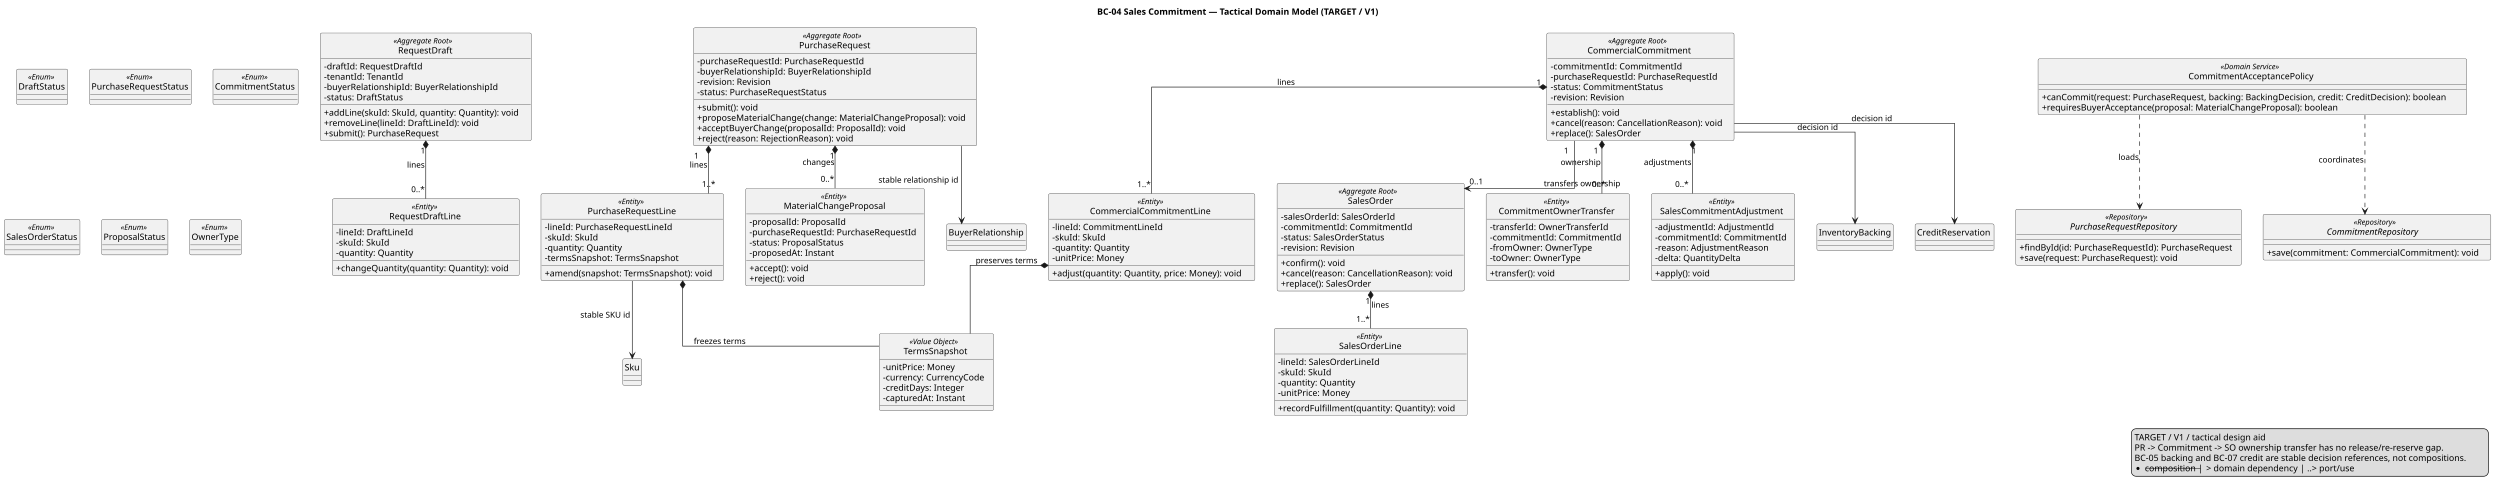
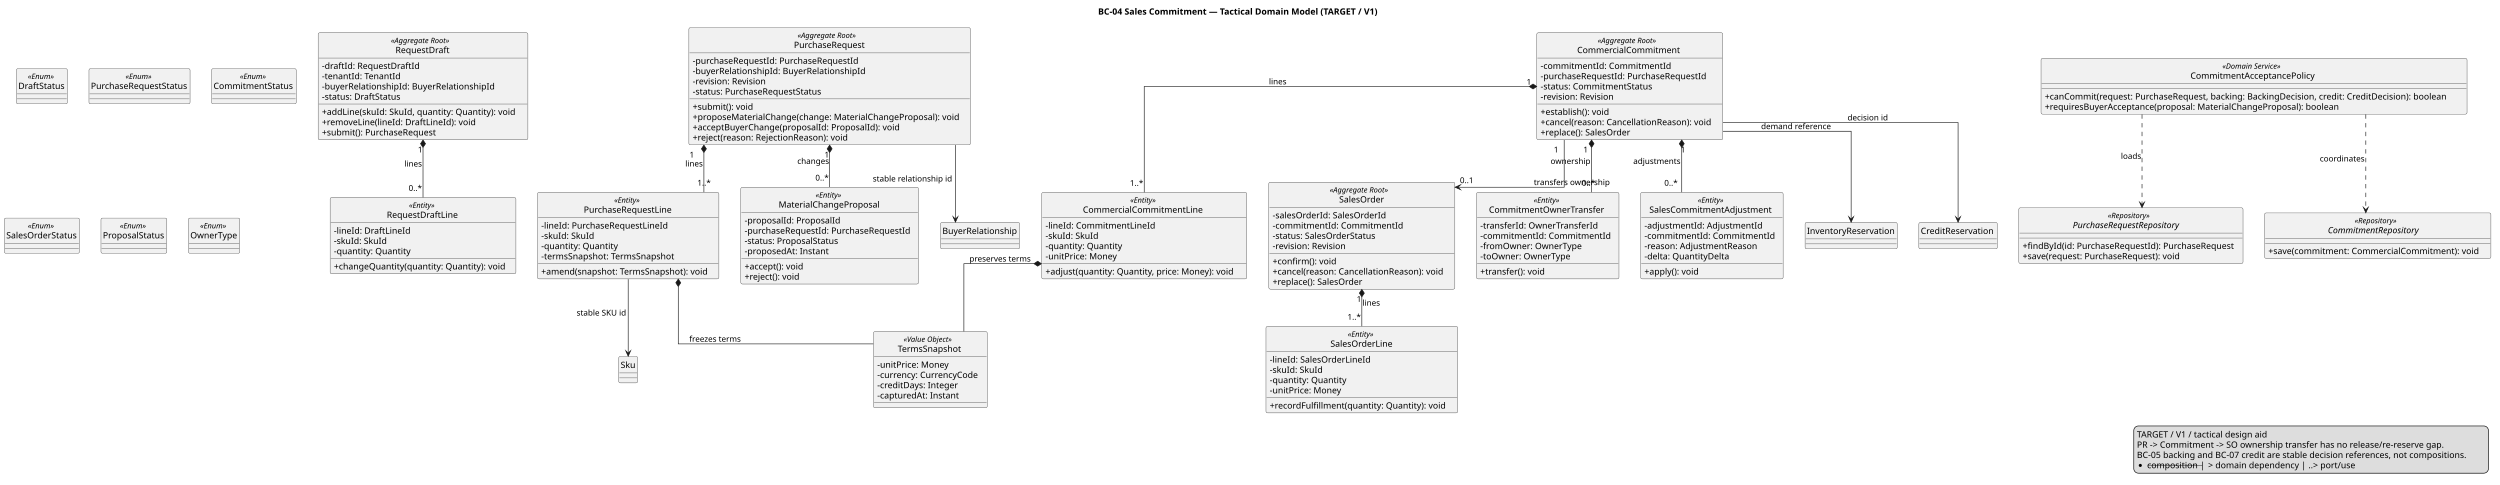
- <svg xmlns="http://www.w3.org/2000/svg" contentStyleType="text/css" data-diagram-type="CLASS" height="780px" preserveAspectRatio="none" style="width:3995px;height:780px;background:#FFFFFF;" version="1.1" viewBox="0 0 3995 780" width="3995px" zoomAndPan="magnify">
+ <svg xmlns="http://www.w3.org/2000/svg" contentStyleType="text/css" data-diagram-type="CLASS" height="780px" preserveAspectRatio="none" style="width:4021px;height:780px;background:#FFFFFF;" version="1.1" viewBox="0 0 4021 780" width="4021px" zoomAndPan="magnify">
  <defs />
  <g>
    <g class="title" data-source-line="1">
-       <text fill="#000000" font-family="sans-serif" font-size="14" font-weight="700" lengthAdjust="spacing" textLength="482.098" x="1753.149" y="23.535">BC-04 Sales Commitment — Tactical Domain Model (TARGET / V1)</text>
+       <text fill="#000000" font-family="sans-serif" font-size="14" font-weight="700" lengthAdjust="spacing" textLength="482.098" x="1766.149" y="23.535">BC-04 Sales Commitment — Tactical Domain Model (TARGET / V1)</text>
    </g>
    <g class="entity" data-qualified-name="RequestDraft" data-source-line="7" id="ent0001">
      <rect fill="#F1F1F1" height="172.039" rx="2.5" ry="2.5" style="stroke:#181818;stroke-width:0.5;" width="337.411" x="511.68" y="52.738" />
      <text fill="#000000" font-family="sans-serif" font-size="12" font-style="italic" lengthAdjust="spacing" textLength="103.312" x="628.729" y="69.34">«Aggregate Root»</text>
      <text fill="#000000" font-family="sans-serif" font-size="14" lengthAdjust="spacing" textLength="88.655" x="636.058" y="85.406">RequestDraft</text>
      <line style="stroke:#181818;stroke-width:0.5;" x1="512.68" x2="848.091" y1="93.359" y2="93.359" />
      <text fill="#000000" font-family="sans-serif" font-size="14" lengthAdjust="spacing" textLength="163.96" x="517.68" y="110.894">-draftId: RequestDraftId</text>
      <text fill="#000000" font-family="sans-serif" font-size="14" lengthAdjust="spacing" textLength="133.027" x="517.68" y="127.383">-tenantId: TenantId</text>
      <text fill="#000000" font-family="sans-serif" font-size="14" lengthAdjust="spacing" textLength="285.947" x="517.68" y="143.871">-buyerRelationshipId: BuyerRelationshipId</text>
      <text fill="#000000" font-family="sans-serif" font-size="14" lengthAdjust="spacing" textLength="134.025" x="517.68" y="160.359">-status: DraftStatus</text>
      <line style="stroke:#181818;stroke-width:0.5;" x1="512.68" x2="848.091" y1="167.312" y2="167.312" />
      <text fill="#000000" font-family="sans-serif" font-size="14" lengthAdjust="spacing" textLength="325.411" x="517.68" y="184.848">+addLine(skuId: SkuId, quantity: Quantity): void</text>
      <text fill="#000000" font-family="sans-serif" font-size="14" lengthAdjust="spacing" textLength="257.503" x="517.68" y="201.336">+removeLine(lineId: DraftLineId): void</text>
      <text fill="#000000" font-family="sans-serif" font-size="14" lengthAdjust="spacing" textLength="191.092" x="517.68" y="217.824">+submit(): PurchaseRequest</text>
    </g>
    <g class="entity" data-qualified-name="RequestDraftLine" data-source-line="17" id="ent0002">
      <rect fill="#F1F1F1" height="122.574" rx="2.5" ry="2.5" style="stroke:#181818;stroke-width:0.5;" width="298.856" x="530.96" y="317.748" />
      <text fill="#000000" font-family="sans-serif" font-size="12" font-style="italic" lengthAdjust="spacing" textLength="45.24" x="657.768" y="334.35">«Entity»</text>
      <text fill="#000000" font-family="sans-serif" font-size="14" lengthAdjust="spacing" textLength="116.655" x="622.061" y="350.416">RequestDraftLine</text>
      <line style="stroke:#181818;stroke-width:0.5;" x1="531.96" x2="828.816" y1="358.369" y2="358.369" />
      <text fill="#000000" font-family="sans-serif" font-size="14" lengthAdjust="spacing" textLength="129.561" x="536.96" y="375.904">-lineId: DraftLineId</text>
      <text fill="#000000" font-family="sans-serif" font-size="14" lengthAdjust="spacing" textLength="91.068" x="536.96" y="392.393">-skuId: SkuId</text>
      <text fill="#000000" font-family="sans-serif" font-size="14" lengthAdjust="spacing" textLength="130.532" x="536.96" y="408.881">-quantity: Quantity</text>
      <line style="stroke:#181818;stroke-width:0.5;" x1="531.96" x2="828.816" y1="415.834" y2="415.834" />
      <text fill="#000000" font-family="sans-serif" font-size="14" lengthAdjust="spacing" textLength="286.856" x="536.96" y="433.369">+changeQuantity(quantity: Quantity): void</text>
    </g>
    <g class="entity" data-qualified-name="PurchaseRequest" data-source-line="24" id="ent0003">
      <rect fill="#F1F1F1" height="188.527" rx="2.5" ry="2.5" style="stroke:#181818;stroke-width:0.5;" width="452.754" x="1108.01" y="44.488" />
      <text fill="#000000" font-family="sans-serif" font-size="12" font-style="italic" lengthAdjust="spacing" textLength="103.312" x="1282.731" y="61.09">«Aggregate Root»</text>
      <text fill="#000000" font-family="sans-serif" font-size="14" lengthAdjust="spacing" textLength="115.008" x="1276.883" y="77.156">PurchaseRequest</text>
      <line style="stroke:#181818;stroke-width:0.5;" x1="1109.01" x2="1559.764" y1="85.109" y2="85.109" />
      <text fill="#000000" font-family="sans-serif" font-size="14" lengthAdjust="spacing" textLength="273.738" x="1114.01" y="102.644">-purchaseRequestId: PurchaseRequestId</text>
      <text fill="#000000" font-family="sans-serif" font-size="14" lengthAdjust="spacing" textLength="285.947" x="1114.01" y="119.133">-buyerRelationshipId: BuyerRelationshipId</text>
      <text fill="#000000" font-family="sans-serif" font-size="14" lengthAdjust="spacing" textLength="126.67" x="1114.01" y="135.621">-revision: Revision</text>
      <text fill="#000000" font-family="sans-serif" font-size="14" lengthAdjust="spacing" textLength="214.703" x="1114.01" y="152.109">-status: PurchaseRequestStatus</text>
      <line style="stroke:#181818;stroke-width:0.5;" x1="1109.01" x2="1559.764" y1="159.062" y2="159.062" />
      <text fill="#000000" font-family="sans-serif" font-size="14" lengthAdjust="spacing" textLength="104.788" x="1114.01" y="176.598">+submit(): void</text>
      <text fill="#000000" font-family="sans-serif" font-size="14" lengthAdjust="spacing" textLength="440.754" x="1114.01" y="193.086">+proposeMaterialChange(change: MaterialChangeProposal): void</text>
      <text fill="#000000" font-family="sans-serif" font-size="14" lengthAdjust="spacing" textLength="343.034" x="1114.01" y="209.574">+acceptBuyerChange(proposalId: ProposalId): void</text>
      <text fill="#000000" font-family="sans-serif" font-size="14" lengthAdjust="spacing" textLength="261.598" x="1114.01" y="226.062">+reject(reason: RejectionReason): void</text>
    </g>
    <g class="entity" data-qualified-name="PurchaseRequestLine" data-source-line="35" id="ent0004">
      <rect fill="#F1F1F1" height="139.062" rx="2.5" ry="2.5" style="stroke:#181818;stroke-width:0.5;" width="291.809" x="864.48" y="309.508" />
      <text fill="#000000" font-family="sans-serif" font-size="12" font-style="italic" lengthAdjust="spacing" textLength="45.24" x="987.764" y="326.11">«Entity»</text>
      <text fill="#000000" font-family="sans-serif" font-size="14" lengthAdjust="spacing" textLength="143.008" x="938.88" y="342.176">PurchaseRequestLine</text>
      <line style="stroke:#181818;stroke-width:0.5;" x1="865.48" x2="1155.289" y1="350.129" y2="350.129" />
      <text fill="#000000" font-family="sans-serif" font-size="14" lengthAdjust="spacing" textLength="210.239" x="870.48" y="367.664">-lineId: PurchaseRequestLineId</text>
      <text fill="#000000" font-family="sans-serif" font-size="14" lengthAdjust="spacing" textLength="91.068" x="870.48" y="384.153">-skuId: SkuId</text>
      <text fill="#000000" font-family="sans-serif" font-size="14" lengthAdjust="spacing" textLength="130.532" x="870.48" y="400.641">-quantity: Quantity</text>
      <text fill="#000000" font-family="sans-serif" font-size="14" lengthAdjust="spacing" textLength="223.385" x="870.48" y="417.129">-termsSnapshot: TermsSnapshot</text>
      <line style="stroke:#181818;stroke-width:0.5;" x1="865.48" x2="1155.289" y1="424.082" y2="424.082" />
      <text fill="#000000" font-family="sans-serif" font-size="14" lengthAdjust="spacing" textLength="279.809" x="870.48" y="441.618">+amend(snapshot: TermsSnapshot): void</text>
    </g>
    <g class="entity" data-qualified-name="MaterialChangeProposal" data-source-line="43" id="ent0005">
      <rect fill="#F1F1F1" height="155.551" rx="2.5" ry="2.5" style="stroke:#181818;stroke-width:0.5;" width="285.738" x="1191.52" y="301.258" />
      <text fill="#000000" font-family="sans-serif" font-size="12" font-style="italic" lengthAdjust="spacing" textLength="45.24" x="1311.769" y="317.86">«Entity»</text>
      <text fill="#000000" font-family="sans-serif" font-size="14" lengthAdjust="spacing" textLength="164.097" x="1252.341" y="333.926">MaterialChangeProposal</text>
      <line style="stroke:#181818;stroke-width:0.5;" x1="1192.52" x2="1476.258" y1="341.879" y2="341.879" />
      <text fill="#000000" font-family="sans-serif" font-size="14" lengthAdjust="spacing" textLength="160.508" x="1197.52" y="359.414">-proposalId: ProposalId</text>
      <text fill="#000000" font-family="sans-serif" font-size="14" lengthAdjust="spacing" textLength="273.738" x="1197.52" y="375.903">-purchaseRequestId: PurchaseRequestId</text>
      <text fill="#000000" font-family="sans-serif" font-size="14" lengthAdjust="spacing" textLength="158.088" x="1197.52" y="392.391">-status: ProposalStatus</text>
      <text fill="#000000" font-family="sans-serif" font-size="14" lengthAdjust="spacing" textLength="142.905" x="1197.52" y="408.879">-proposedAt: Instant</text>
      <line style="stroke:#181818;stroke-width:0.5;" x1="1192.52" x2="1476.258" y1="415.832" y2="415.832" />
      <text fill="#000000" font-family="sans-serif" font-size="14" lengthAdjust="spacing" textLength="101.719" x="1197.52" y="433.368">+accept(): void</text>
      <text fill="#000000" font-family="sans-serif" font-size="14" lengthAdjust="spacing" textLength="95.792" x="1197.52" y="449.856">+reject(): void</text>
    </g>
    <g class="entity" data-qualified-name="CommercialCommitment" data-source-line="52" id="ent0006">
      <rect fill="#F1F1F1" height="172.039" rx="2.5" ry="2.5" style="stroke:#181818;stroke-width:0.5;" width="299.232" x="2471.77" y="52.738" />
      <text fill="#000000" font-family="sans-serif" font-size="12" font-style="italic" lengthAdjust="spacing" textLength="103.312" x="2569.73" y="69.34">«Aggregate Root»</text>
      <text fill="#000000" font-family="sans-serif" font-size="14" lengthAdjust="spacing" textLength="169.456" x="2536.658" y="85.406">CommercialCommitment</text>
      <line style="stroke:#181818;stroke-width:0.5;" x1="2472.77" x2="2770.002" y1="93.359" y2="93.359" />
      <text fill="#000000" font-family="sans-serif" font-size="14" lengthAdjust="spacing" textLength="217.144" x="2477.77" y="110.894">-commitmentId: CommitmentId</text>
      <text fill="#000000" font-family="sans-serif" font-size="14" lengthAdjust="spacing" textLength="273.738" x="2477.77" y="127.383">-purchaseRequestId: PurchaseRequestId</text>
      <text fill="#000000" font-family="sans-serif" font-size="14" lengthAdjust="spacing" textLength="188.2" x="2477.77" y="143.871">-status: CommitmentStatus</text>
      <text fill="#000000" font-family="sans-serif" font-size="14" lengthAdjust="spacing" textLength="126.67" x="2477.77" y="160.359">-revision: Revision</text>
      <line style="stroke:#181818;stroke-width:0.5;" x1="2472.77" x2="2770.002" y1="167.312" y2="167.312" />
      <text fill="#000000" font-family="sans-serif" font-size="14" lengthAdjust="spacing" textLength="118.433" x="2477.77" y="184.848">+establish(): void</text>
      <text fill="#000000" font-family="sans-serif" font-size="14" lengthAdjust="spacing" textLength="287.232" x="2477.77" y="201.336">+cancel(reason: CancellationReason): void</text>
      <text fill="#000000" font-family="sans-serif" font-size="14" lengthAdjust="spacing" textLength="151.382" x="2477.77" y="217.824">+replace(): SalesOrder</text>
    </g>
    <g class="entity" data-qualified-name="CommercialCommitmentLine" data-source-line="62" id="ent0007">
      <rect fill="#F1F1F1" height="139.062" rx="2.5" ry="2.5" style="stroke:#181818;stroke-width:0.5;" width="329.83" x="1675.47" y="309.508" />
      <text fill="#000000" font-family="sans-serif" font-size="12" font-style="italic" lengthAdjust="spacing" textLength="45.24" x="1817.765" y="326.11">«Entity»</text>
      <text fill="#000000" font-family="sans-serif" font-size="14" lengthAdjust="spacing" textLength="197.456" x="1741.657" y="342.176">CommercialCommitmentLine</text>
      <line style="stroke:#181818;stroke-width:0.5;" x1="1676.47" x2="2004.3" y1="350.129" y2="350.129" />
      <text fill="#000000" font-family="sans-serif" font-size="14" lengthAdjust="spacing" textLength="183.736" x="1681.47" y="367.664">-lineId: CommitmentLineId</text>
      <text fill="#000000" font-family="sans-serif" font-size="14" lengthAdjust="spacing" textLength="91.068" x="1681.47" y="384.153">-skuId: SkuId</text>
      <text fill="#000000" font-family="sans-serif" font-size="14" lengthAdjust="spacing" textLength="130.532" x="1681.47" y="400.641">-quantity: Quantity</text>
      <text fill="#000000" font-family="sans-serif" font-size="14" lengthAdjust="spacing" textLength="120.565" x="1681.47" y="417.129">-unitPrice: Money</text>
      <line style="stroke:#181818;stroke-width:0.5;" x1="1676.47" x2="2004.3" y1="424.082" y2="424.082" />
      <text fill="#000000" font-family="sans-serif" font-size="14" lengthAdjust="spacing" textLength="317.83" x="1681.47" y="441.618">+adjust(quantity: Quantity, price: Money): void</text>
    </g>
    <g class="entity" data-qualified-name="SalesOrder" data-source-line="70" id="ent0008">
      <rect fill="#F1F1F1" height="172.039" rx="2.5" ry="2.5" style="stroke:#181818;stroke-width:0.5;" width="299.232" x="2040.77" y="293.018" />
      <text fill="#000000" font-family="sans-serif" font-size="12" font-style="italic" lengthAdjust="spacing" textLength="103.312" x="2138.73" y="309.62">«Aggregate Root»</text>
      <text fill="#000000" font-family="sans-serif" font-size="14" lengthAdjust="spacing" textLength="73.199" x="2153.787" y="325.686">SalesOrder</text>
      <line style="stroke:#181818;stroke-width:0.5;" x1="2041.77" x2="2339.002" y1="333.639" y2="333.639" />
      <text fill="#000000" font-family="sans-serif" font-size="14" lengthAdjust="spacing" textLength="188.644" x="2046.77" y="351.175">-salesOrderId: SalesOrderId</text>
      <text fill="#000000" font-family="sans-serif" font-size="14" lengthAdjust="spacing" textLength="217.144" x="2046.77" y="367.663">-commitmentId: CommitmentId</text>
      <text fill="#000000" font-family="sans-serif" font-size="14" lengthAdjust="spacing" textLength="172.894" x="2046.77" y="384.151">-status: SalesOrderStatus</text>
      <text fill="#000000" font-family="sans-serif" font-size="14" lengthAdjust="spacing" textLength="126.67" x="2046.77" y="400.639">-revision: Revision</text>
      <line style="stroke:#181818;stroke-width:0.5;" x1="2041.77" x2="2339.002" y1="407.592" y2="407.592" />
      <text fill="#000000" font-family="sans-serif" font-size="14" lengthAdjust="spacing" textLength="110.25" x="2046.77" y="425.128">+confirm(): void</text>
      <text fill="#000000" font-family="sans-serif" font-size="14" lengthAdjust="spacing" textLength="287.232" x="2046.77" y="441.616">+cancel(reason: CancellationReason): void</text>
      <text fill="#000000" font-family="sans-serif" font-size="14" lengthAdjust="spacing" textLength="151.382" x="2046.77" y="458.104">+replace(): SalesOrder</text>
    </g>
    <g class="entity" data-qualified-name="SalesOrderLine" data-source-line="80" id="ent0009">
      <rect fill="#F1F1F1" height="139.062" rx="2.5" ry="2.5" style="stroke:#181818;stroke-width:0.5;" width="308.393" x="2036.19" y="525.058" />
      <text fill="#000000" font-family="sans-serif" font-size="12" font-style="italic" lengthAdjust="spacing" textLength="45.24" x="2167.766" y="541.66">«Entity»</text>
      <text fill="#000000" font-family="sans-serif" font-size="14" lengthAdjust="spacing" textLength="101.199" x="2139.787" y="557.726">SalesOrderLine</text>
      <line style="stroke:#181818;stroke-width:0.5;" x1="2037.19" x2="2343.583" y1="565.679" y2="565.679" />
      <text fill="#000000" font-family="sans-serif" font-size="14" lengthAdjust="spacing" textLength="168.431" x="2042.19" y="583.215">-lineId: SalesOrderLineId</text>
      <text fill="#000000" font-family="sans-serif" font-size="14" lengthAdjust="spacing" textLength="91.068" x="2042.19" y="599.703">-skuId: SkuId</text>
      <text fill="#000000" font-family="sans-serif" font-size="14" lengthAdjust="spacing" textLength="130.532" x="2042.19" y="616.191">-quantity: Quantity</text>
      <text fill="#000000" font-family="sans-serif" font-size="14" lengthAdjust="spacing" textLength="120.565" x="2042.19" y="632.679">-unitPrice: Money</text>
      <line style="stroke:#181818;stroke-width:0.5;" x1="2037.19" x2="2343.583" y1="639.633" y2="639.633" />
      <text fill="#000000" font-family="sans-serif" font-size="14" lengthAdjust="spacing" textLength="296.393" x="2042.19" y="657.168">+recordFulfillment(quantity: Quantity): void</text>
    </g>
    <g class="entity" data-qualified-name="CommitmentOwnerTransfer" data-source-line="88" id="ent0010">
      <rect fill="#F1F1F1" height="139.062" rx="2.5" ry="2.5" style="stroke:#181818;stroke-width:0.5;" width="229.144" x="2374.81" y="309.508" />
      <text fill="#000000" font-family="sans-serif" font-size="12" font-style="italic" lengthAdjust="spacing" textLength="45.24" x="2466.762" y="326.11">«Entity»</text>
      <text fill="#000000" font-family="sans-serif" font-size="14" lengthAdjust="spacing" textLength="189.198" x="2394.783" y="342.176">CommitmentOwnerTransfer</text>
      <line style="stroke:#181818;stroke-width:0.5;" x1="2375.81" x2="2602.954" y1="350.129" y2="350.129" />
      <text fill="#000000" font-family="sans-serif" font-size="14" lengthAdjust="spacing" textLength="196.54" x="2380.81" y="367.664">-transferId: OwnerTransferId</text>
      <text fill="#000000" font-family="sans-serif" font-size="14" lengthAdjust="spacing" textLength="217.144" x="2380.81" y="384.153">-commitmentId: CommitmentId</text>
      <text fill="#000000" font-family="sans-serif" font-size="14" lengthAdjust="spacing" textLength="170.044" x="2380.81" y="400.641">-fromOwner: OwnerType</text>
      <text fill="#000000" font-family="sans-serif" font-size="14" lengthAdjust="spacing" textLength="151.334" x="2380.81" y="417.129">-toOwner: OwnerType</text>
      <line style="stroke:#181818;stroke-width:0.5;" x1="2375.81" x2="2602.954" y1="424.082" y2="424.082" />
      <text fill="#000000" font-family="sans-serif" font-size="14" lengthAdjust="spacing" textLength="110.995" x="2380.81" y="441.618">+transfer(): void</text>
    </g>
    <g class="entity" data-qualified-name="SalesCommitmentAdjustment" data-source-line="96" id="ent0011">
      <rect fill="#F1F1F1" height="139.062" rx="2.5" ry="2.5" style="stroke:#181818;stroke-width:0.5;" width="229.144" x="2638.81" y="309.508" />
      <text fill="#000000" font-family="sans-serif" font-size="12" font-style="italic" lengthAdjust="spacing" textLength="45.24" x="2730.762" y="326.11">«Entity»</text>
      <text fill="#000000" font-family="sans-serif" font-size="14" lengthAdjust="spacing" textLength="201.346" x="2652.709" y="342.176">SalesCommitmentAdjustment</text>
      <line style="stroke:#181818;stroke-width:0.5;" x1="2639.81" x2="2866.954" y1="350.129" y2="350.129" />
      <text fill="#000000" font-family="sans-serif" font-size="14" lengthAdjust="spacing" textLength="197.894" x="2644.81" y="367.664">-adjustmentId: AdjustmentId</text>
      <text fill="#000000" font-family="sans-serif" font-size="14" lengthAdjust="spacing" textLength="217.144" x="2644.81" y="384.153">-commitmentId: CommitmentId</text>
      <text fill="#000000" font-family="sans-serif" font-size="14" lengthAdjust="spacing" textLength="190.039" x="2644.81" y="400.641">-reason: AdjustmentReason</text>
      <text fill="#000000" font-family="sans-serif" font-size="14" lengthAdjust="spacing" textLength="143.705" x="2644.81" y="417.129">-delta: QuantityDelta</text>
      <line style="stroke:#181818;stroke-width:0.5;" x1="2639.81" x2="2866.954" y1="424.082" y2="424.082" />
      <text fill="#000000" font-family="sans-serif" font-size="14" lengthAdjust="spacing" textLength="94.514" x="2644.81" y="441.618">+apply(): void</text>
    </g>
    <g class="entity" data-qualified-name="CommitmentAcceptancePolicy" data-source-line="104" id="ent0012">
-       <rect fill="#F1F1F1" height="89.598" rx="2.5" ry="2.5" style="stroke:#181818;stroke-width:0.5;" width="685.196" x="3256.79" y="93.958" />
-       <text fill="#000000" font-family="sans-serif" font-size="12" font-style="italic" lengthAdjust="spacing" textLength="102.047" x="3548.365" y="110.56">«Domain Service»</text>
-       <text fill="#000000" font-family="sans-serif" font-size="14" lengthAdjust="spacing" textLength="204.661" x="3497.058" y="126.626">CommitmentAcceptancePolicy</text>
-       <line style="stroke:#181818;stroke-width:0.5;" x1="3257.79" x2="3940.986" y1="134.579" y2="134.579" />
-       <line style="stroke:#181818;stroke-width:0.5;" x1="3257.79" x2="3940.986" y1="142.579" y2="142.579" />
-       <text fill="#000000" font-family="sans-serif" font-size="14" lengthAdjust="spacing" textLength="673.196" x="3262.79" y="160.114">+canCommit(request: PurchaseRequest, backing: BackingDecision, credit: CreditDecision): boolean</text>
-       <text fill="#000000" font-family="sans-serif" font-size="14" lengthAdjust="spacing" textLength="486.356" x="3262.79" y="176.603">+requiresBuyerAcceptance(proposal: MaterialChangeProposal): boolean</text>
+       <rect fill="#F1F1F1" height="89.598" rx="2.5" ry="2.5" style="stroke:#181818;stroke-width:0.5;" width="685.196" x="3282.79" y="93.958" />
+       <text fill="#000000" font-family="sans-serif" font-size="12" font-style="italic" lengthAdjust="spacing" textLength="102.047" x="3574.365" y="110.56">«Domain Service»</text>
+       <text fill="#000000" font-family="sans-serif" font-size="14" lengthAdjust="spacing" textLength="204.661" x="3523.058" y="126.626">CommitmentAcceptancePolicy</text>
+       <line style="stroke:#181818;stroke-width:0.5;" x1="3283.79" x2="3966.986" y1="134.579" y2="134.579" />
+       <line style="stroke:#181818;stroke-width:0.5;" x1="3283.79" x2="3966.986" y1="142.579" y2="142.579" />
+       <text fill="#000000" font-family="sans-serif" font-size="14" lengthAdjust="spacing" textLength="673.196" x="3288.79" y="160.114">+canCommit(request: PurchaseRequest, backing: BackingDecision, credit: CreditDecision): boolean</text>
+       <text fill="#000000" font-family="sans-serif" font-size="14" lengthAdjust="spacing" textLength="486.356" x="3288.79" y="176.603">+requiresBuyerAcceptance(proposal: MaterialChangeProposal): boolean</text>
    </g>
    <g class="entity" data-qualified-name="TermsSnapshot" data-source-line="109" id="ent0013">
      <rect fill="#F1F1F1" height="122.574" rx="2.5" ry="2.5" style="stroke:#181818;stroke-width:0.5;" width="182.953" x="1404.91" y="533.298" />
      <text fill="#000000" font-family="sans-serif" font-size="12" font-style="italic" lengthAdjust="spacing" textLength="86.291" x="1453.241" y="549.9">«Value Object»</text>
      <text fill="#000000" font-family="sans-serif" font-size="14" lengthAdjust="spacing" textLength="105.02" x="1443.876" y="565.966">TermsSnapshot</text>
      <line style="stroke:#181818;stroke-width:0.5;" x1="1405.91" x2="1586.863" y1="573.919" y2="573.919" />
      <text fill="#000000" font-family="sans-serif" font-size="14" lengthAdjust="spacing" textLength="120.565" x="1410.91" y="591.455">-unitPrice: Money</text>
      <text fill="#000000" font-family="sans-serif" font-size="14" lengthAdjust="spacing" textLength="170.953" x="1410.91" y="607.943">-currency: CurrencyCode</text>
      <text fill="#000000" font-family="sans-serif" font-size="14" lengthAdjust="spacing" textLength="136.439" x="1410.91" y="624.431">-creditDays: Integer</text>
      <text fill="#000000" font-family="sans-serif" font-size="14" lengthAdjust="spacing" textLength="138.585" x="1410.91" y="640.919">-capturedAt: Instant</text>
      <line style="stroke:#181818;stroke-width:0.5;" x1="1405.91" x2="1586.863" y1="647.872" y2="647.872" />
    </g>
    <g class="entity" data-qualified-name="PurchaseRequestRepository" data-source-line="116" id="ent0014">
-       <rect fill="#F1F1F1" height="89.598" rx="2.5" ry="2.5" style="stroke:#181818;stroke-width:0.5;" width="360.578" x="3221.1" y="334.238" />
-       <text fill="#000000" font-family="sans-serif" font-size="12" font-style="italic" lengthAdjust="spacing" textLength="74.397" x="3364.191" y="350.84">«Repository»</text>
-       <text fill="#000000" font-family="sans-serif" font-size="14" font-style="italic" lengthAdjust="spacing" textLength="187.134" x="3307.822" y="366.906">PurchaseRequestRepository</text>
-       <line style="stroke:#181818;stroke-width:0.5;" x1="3222.1" x2="3580.678" y1="374.859" y2="374.859" />
-       <line style="stroke:#181818;stroke-width:0.5;" x1="3222.1" x2="3580.678" y1="382.859" y2="382.859" />
-       <text fill="#000000" font-family="sans-serif" font-size="14" lengthAdjust="spacing" textLength="348.578" x="3227.1" y="400.394">+findById(id: PurchaseRequestId): PurchaseRequest</text>
-       <text fill="#000000" font-family="sans-serif" font-size="14" lengthAdjust="spacing" textLength="262.78" x="3227.1" y="416.883">+save(request: PurchaseRequest): void</text>
+       <rect fill="#F1F1F1" height="89.598" rx="2.5" ry="2.5" style="stroke:#181818;stroke-width:0.5;" width="360.578" x="3247.1" y="334.238" />
+       <text fill="#000000" font-family="sans-serif" font-size="12" font-style="italic" lengthAdjust="spacing" textLength="74.397" x="3390.191" y="350.84">«Repository»</text>
+       <text fill="#000000" font-family="sans-serif" font-size="14" font-style="italic" lengthAdjust="spacing" textLength="187.134" x="3333.822" y="366.906">PurchaseRequestRepository</text>
+       <line style="stroke:#181818;stroke-width:0.5;" x1="3248.1" x2="3606.678" y1="374.859" y2="374.859" />
+       <line style="stroke:#181818;stroke-width:0.5;" x1="3248.1" x2="3606.678" y1="382.859" y2="382.859" />
+       <text fill="#000000" font-family="sans-serif" font-size="14" lengthAdjust="spacing" textLength="348.578" x="3253.1" y="400.394">+findById(id: PurchaseRequestId): PurchaseRequest</text>
+       <text fill="#000000" font-family="sans-serif" font-size="14" lengthAdjust="spacing" textLength="262.78" x="3253.1" y="416.883">+save(request: PurchaseRequest): void</text>
    </g>
    <g class="entity" data-qualified-name="CommitmentRepository" data-source-line="121" id="ent0015">
-       <rect fill="#F1F1F1" height="73.109" rx="2.5" ry="2.5" style="stroke:#181818;stroke-width:0.5;" width="364.017" x="3616.38" y="342.478" />
-       <text fill="#000000" font-family="sans-serif" font-size="12" font-style="italic" lengthAdjust="spacing" textLength="74.397" x="3761.19" y="359.08">«Repository»</text>
-       <text fill="#000000" font-family="sans-serif" font-size="14" font-style="italic" lengthAdjust="spacing" textLength="160.631" x="3718.073" y="375.146">CommitmentRepository</text>
-       <line style="stroke:#181818;stroke-width:0.5;" x1="3617.38" x2="3979.397" y1="383.099" y2="383.099" />
-       <line style="stroke:#181818;stroke-width:0.5;" x1="3617.38" x2="3979.397" y1="391.099" y2="391.099" />
-       <text fill="#000000" font-family="sans-serif" font-size="14" lengthAdjust="spacing" textLength="352.017" x="3622.38" y="408.635">+save(commitment: CommercialCommitment): void</text>
+       <rect fill="#F1F1F1" height="73.109" rx="2.5" ry="2.5" style="stroke:#181818;stroke-width:0.5;" width="364.017" x="3642.38" y="342.478" />
+       <text fill="#000000" font-family="sans-serif" font-size="12" font-style="italic" lengthAdjust="spacing" textLength="74.397" x="3787.19" y="359.08">«Repository»</text>
+       <text fill="#000000" font-family="sans-serif" font-size="14" font-style="italic" lengthAdjust="spacing" textLength="160.631" x="3744.073" y="375.146">CommitmentRepository</text>
+       <line style="stroke:#181818;stroke-width:0.5;" x1="3643.38" x2="4005.397" y1="383.099" y2="383.099" />
+       <line style="stroke:#181818;stroke-width:0.5;" x1="3643.38" x2="4005.397" y1="391.099" y2="391.099" />
+       <text fill="#000000" font-family="sans-serif" font-size="14" lengthAdjust="spacing" textLength="352.017" x="3648.38" y="408.635">+save(commitment: CommercialCommitment): void</text>
    </g>
    <g class="entity" data-qualified-name="DraftStatus" data-source-line="125" id="ent0016">
      <rect fill="#F1F1F1" height="56.621" rx="2.5" ry="2.5" style="stroke:#181818;stroke-width:0.5;" width="81.899" x="26.43" y="110.438" />
      <text fill="#000000" font-family="sans-serif" font-size="12" font-style="italic" lengthAdjust="spacing" textLength="45.176" x="44.792" y="127.04">«Enum»</text>
      <text fill="#000000" font-family="sans-serif" font-size="14" lengthAdjust="spacing" textLength="75.899" x="29.43" y="143.106">DraftStatus</text>
      <line style="stroke:#181818;stroke-width:0.5;" x1="27.43" x2="107.329" y1="151.059" y2="151.059" />
      <line style="stroke:#181818;stroke-width:0.5;" x1="27.43" x2="107.329" y1="159.059" y2="159.059" />
    </g>
    <g class="entity" data-qualified-name="PurchaseRequestStatus" data-source-line="126" id="ent0017">
      <rect fill="#F1F1F1" height="56.621" rx="2.5" ry="2.5" style="stroke:#181818;stroke-width:0.5;" width="162.577" x="143.1" y="110.438" />
      <text fill="#000000" font-family="sans-serif" font-size="12" font-style="italic" lengthAdjust="spacing" textLength="45.176" x="201.801" y="127.04">«Enum»</text>
      <text fill="#000000" font-family="sans-serif" font-size="14" lengthAdjust="spacing" textLength="156.577" x="146.1" y="143.106">PurchaseRequestStatus</text>
      <line style="stroke:#181818;stroke-width:0.5;" x1="144.1" x2="304.677" y1="151.059" y2="151.059" />
      <line style="stroke:#181818;stroke-width:0.5;" x1="144.1" x2="304.677" y1="159.059" y2="159.059" />
    </g>
    <g class="entity" data-qualified-name="CommitmentStatus" data-source-line="127" id="ent0018">
      <rect fill="#F1F1F1" height="56.621" rx="2.5" ry="2.5" style="stroke:#181818;stroke-width:0.5;" width="136.074" x="340.35" y="110.438" />
      <text fill="#000000" font-family="sans-serif" font-size="12" font-style="italic" lengthAdjust="spacing" textLength="45.176" x="385.799" y="127.04">«Enum»</text>
      <text fill="#000000" font-family="sans-serif" font-size="14" lengthAdjust="spacing" textLength="130.074" x="343.35" y="143.106">CommitmentStatus</text>
      <line style="stroke:#181818;stroke-width:0.5;" x1="341.35" x2="475.424" y1="151.059" y2="151.059" />
      <line style="stroke:#181818;stroke-width:0.5;" x1="341.35" x2="475.424" y1="159.059" y2="159.059" />
    </g>
    <g class="entity" data-qualified-name="SalesOrderStatus" data-source-line="128" id="ent0019">
      <rect fill="#F1F1F1" height="56.621" rx="2.5" ry="2.5" style="stroke:#181818;stroke-width:0.5;" width="120.769" x="7" y="350.728" />
      <text fill="#000000" font-family="sans-serif" font-size="12" font-style="italic" lengthAdjust="spacing" textLength="45.176" x="44.796" y="367.33">«Enum»</text>
      <text fill="#000000" font-family="sans-serif" font-size="14" lengthAdjust="spacing" textLength="114.769" x="10" y="383.396">SalesOrderStatus</text>
      <line style="stroke:#181818;stroke-width:0.5;" x1="8" x2="126.769" y1="391.349" y2="391.349" />
      <line style="stroke:#181818;stroke-width:0.5;" x1="8" x2="126.769" y1="399.349" y2="399.349" />
    </g>
    <g class="entity" data-qualified-name="ProposalStatus" data-source-line="129" id="ent0020">
      <rect fill="#F1F1F1" height="56.621" rx="2.5" ry="2.5" style="stroke:#181818;stroke-width:0.5;" width="105.962" x="162.4" y="350.728" />
      <text fill="#000000" font-family="sans-serif" font-size="12" font-style="italic" lengthAdjust="spacing" textLength="45.176" x="192.793" y="367.33">«Enum»</text>
      <text fill="#000000" font-family="sans-serif" font-size="14" lengthAdjust="spacing" textLength="99.962" x="165.4" y="383.396">ProposalStatus</text>
      <line style="stroke:#181818;stroke-width:0.5;" x1="163.4" x2="267.362" y1="391.349" y2="391.349" />
      <line style="stroke:#181818;stroke-width:0.5;" x1="163.4" x2="267.362" y1="399.349" y2="399.349" />
    </g>
    <g class="entity" data-qualified-name="OwnerType" data-source-line="130" id="ent0021">
      <rect fill="#F1F1F1" height="56.621" rx="2.5" ry="2.5" style="stroke:#181818;stroke-width:0.5;" width="82.658" x="303.06" y="350.728" />
      <text fill="#000000" font-family="sans-serif" font-size="12" font-style="italic" lengthAdjust="spacing" textLength="45.176" x="321.801" y="367.33">«Enum»</text>
      <text fill="#000000" font-family="sans-serif" font-size="14" lengthAdjust="spacing" textLength="76.658" x="306.06" y="383.396">OwnerType</text>
      <line style="stroke:#181818;stroke-width:0.5;" x1="304.06" x2="384.718" y1="391.349" y2="391.349" />
      <line style="stroke:#181818;stroke-width:0.5;" x1="304.06" x2="384.718" y1="399.349" y2="399.349" />
    </g>
    <g class="entity" data-qualified-name="BuyerRelationship" data-source-line="139" id="ent0029">
      <rect fill="#F1F1F1" height="42.488" rx="2.5" ry="2.5" style="stroke:#181818;stroke-width:0.5;" width="127.269" x="1512.75" y="357.788" />
      <text fill="#000000" font-family="sans-serif" font-size="14" lengthAdjust="spacing" textLength="121.269" x="1515.75" y="376.323">BuyerRelationship</text>
      <line style="stroke:#181818;stroke-width:0.5;" x1="1513.75" x2="1639.02" y1="384.277" y2="384.277" />
      <line style="stroke:#181818;stroke-width:0.5;" x1="1513.75" x2="1639.02" y1="392.277" y2="392.277" />
    </g>
    <g class="entity" data-qualified-name="Sku" data-source-line="140" id="ent0031">
      <rect fill="#F1F1F1" height="42.488" rx="2.5" ry="2.5" style="stroke:#181818;stroke-width:0.5;" width="30.411" x="995.18" y="573.338" />
      <text fill="#000000" font-family="sans-serif" font-size="14" lengthAdjust="spacing" textLength="24.411" x="998.18" y="591.873">Sku</text>
      <line style="stroke:#181818;stroke-width:0.5;" x1="996.18" x2="1024.591" y1="599.827" y2="599.827" />
      <line style="stroke:#181818;stroke-width:0.5;" x1="996.18" x2="1024.591" y1="607.827" y2="607.827" />
    </g>
-     <g class="entity" data-qualified-name="InventoryBacking" data-source-line="141" id="ent0033">
-       <rect fill="#F1F1F1" height="42.488" rx="2.5" ry="2.5" style="stroke:#181818;stroke-width:0.5;" width="121.938" x="2903.42" y="357.788" />
-       <text fill="#000000" font-family="sans-serif" font-size="14" lengthAdjust="spacing" textLength="115.938" x="2906.42" y="376.323">InventoryBacking</text>
-       <line style="stroke:#181818;stroke-width:0.5;" x1="2904.42" x2="3024.358" y1="384.277" y2="384.277" />
-       <line style="stroke:#181818;stroke-width:0.5;" x1="2904.42" x2="3024.358" y1="392.277" y2="392.277" />
+     <g class="entity" data-qualified-name="InventoryReservation" data-source-line="141" id="ent0033">
+       <rect fill="#F1F1F1" height="42.488" rx="2.5" ry="2.5" style="stroke:#181818;stroke-width:0.5;" width="148.201" x="2903.28" y="357.788" />
+       <text fill="#000000" font-family="sans-serif" font-size="14" lengthAdjust="spacing" textLength="142.201" x="2906.28" y="376.323">InventoryReservation</text>
+       <line style="stroke:#181818;stroke-width:0.5;" x1="2904.28" x2="3050.481" y1="384.277" y2="384.277" />
+       <line style="stroke:#181818;stroke-width:0.5;" x1="2904.28" x2="3050.481" y1="392.277" y2="392.277" />
    </g>
    <g class="entity" data-qualified-name="CreditReservation" data-source-line="142" id="ent0035">
-       <rect fill="#F1F1F1" height="42.488" rx="2.5" ry="2.5" style="stroke:#181818;stroke-width:0.5;" width="126.176" x="3060.3" y="357.788" />
-       <text fill="#000000" font-family="sans-serif" font-size="14" lengthAdjust="spacing" textLength="120.176" x="3063.3" y="376.323">CreditReservation</text>
-       <line style="stroke:#181818;stroke-width:0.5;" x1="3061.3" x2="3185.476" y1="384.277" y2="384.277" />
-       <line style="stroke:#181818;stroke-width:0.5;" x1="3061.3" x2="3185.476" y1="392.277" y2="392.277" />
+       <rect fill="#F1F1F1" height="42.488" rx="2.5" ry="2.5" style="stroke:#181818;stroke-width:0.5;" width="126.176" x="3086.3" y="357.788" />
+       <text fill="#000000" font-family="sans-serif" font-size="14" lengthAdjust="spacing" textLength="120.176" x="3089.3" y="376.323">CreditReservation</text>
+       <line style="stroke:#181818;stroke-width:0.5;" x1="3087.3" x2="3211.476" y1="384.277" y2="384.277" />
+       <line style="stroke:#181818;stroke-width:0.5;" x1="3087.3" x2="3211.476" y1="392.277" y2="392.277" />
    </g>
    <g class="link" data-entity-1="ent0001" data-entity-2="ent0002" data-link-type="composition" data-source-line="132" id="lnk22">
      <path codeLine="132" d="M680.38,237.158 C680.38,267.698 680.38,289.408 680.38,317.468" fill="none" id="RequestDraft-backto-RequestDraftLine" style="stroke:#181818;stroke-width:1;" />
      <polygon fill="#181818" points="680.38,225.158,676.38,231.158,680.38,237.158,684.38,231.158,680.38,225.158" style="stroke:#181818;stroke-width:1;stroke-linejoin:miter;stroke-miterlimit:10;" />
      <text fill="#000000" font-family="sans-serif" font-size="13" lengthAdjust="spacing" textLength="29.453" x="650.38" y="267.887">lines</text>
      <text fill="#000000" font-family="sans-serif" font-size="13" lengthAdjust="spacing" textLength="8.22" x="672.07" y="245.222">1</text>
      <text fill="#000000" font-family="sans-serif" font-size="13" lengthAdjust="spacing" textLength="22.712" x="657.148" y="307.069">0..*</text>
    </g>
    <g class="link" data-entity-1="ent0003" data-entity-2="ent0004" data-link-type="composition" data-source-line="133" id="lnk23">
      <path codeLine="133" d="M1132.15,245.378 C1132.15,270.588 1132.15,285.378 1132.15,309.008" fill="none" id="PurchaseRequest-backto-PurchaseRequestLine" style="stroke:#181818;stroke-width:1;" />
      <polygon fill="#181818" points="1132.15,233.378,1128.15,239.378,1132.15,245.378,1136.15,239.378,1132.15,233.378" style="stroke:#181818;stroke-width:1;stroke-linejoin:miter;stroke-miterlimit:10;" />
      <text fill="#000000" font-family="sans-serif" font-size="13" lengthAdjust="spacing" textLength="29.453" x="1102.15" y="267.757">lines</text>
      <text fill="#000000" font-family="sans-serif" font-size="13" lengthAdjust="spacing" textLength="8.22" x="1109.013" y="253.458">1</text>
      <text fill="#000000" font-family="sans-serif" font-size="13" lengthAdjust="spacing" textLength="22.712" x="1121.609" y="298.597">1..*</text>
    </g>
    <g class="link" data-entity-1="ent0003" data-entity-2="ent0005" data-link-type="composition" data-source-line="134" id="lnk24">
      <path codeLine="134" d="M1334.38,245.378 C1334.38,267.698 1334.38,279.258 1334.38,300.768" fill="none" id="PurchaseRequest-backto-MaterialChangeProposal" style="stroke:#181818;stroke-width:1;" />
      <polygon fill="#181818" points="1334.38,233.378,1330.38,239.378,1334.38,245.378,1338.38,239.378,1334.38,233.378" style="stroke:#181818;stroke-width:1;stroke-linejoin:miter;stroke-miterlimit:10;" />
      <text fill="#000000" font-family="sans-serif" font-size="13" lengthAdjust="spacing" textLength="51.949" x="1282.38" y="263.637">changes</text>
      <text fill="#000000" font-family="sans-serif" font-size="13" lengthAdjust="spacing" textLength="8.22" x="1326.094" y="253.458">1</text>
      <text fill="#000000" font-family="sans-serif" font-size="13" lengthAdjust="spacing" textLength="22.712" x="1311.398" y="290.445">0..*</text>
    </g>
    <g class="link" data-entity-1="ent0006" data-entity-2="ent0007" data-link-type="composition" data-source-line="135" id="lnk25">
      <path codeLine="135" d="M2459.72,139.118 C2232.95,139.118 1840.38,139.118 1840.38,139.118 C1840.38,139.118 1840.38,238.488 1840.38,309.318" fill="none" id="CommercialCommitment-backto-CommercialCommitmentLine" style="stroke:#181818;stroke-width:1;" />
      <polygon fill="#181818" points="2471.72,139.118,2465.72,135.118,2459.72,139.118,2465.72,143.118,2471.72,139.118" style="stroke:#181818;stroke-width:1;stroke-linejoin:miter;stroke-miterlimit:10;" />
      <text fill="#000000" font-family="sans-serif" font-size="13" lengthAdjust="spacing" textLength="29.453" x="2040.95" y="135.687">lines</text>
      <text fill="#000000" font-family="sans-serif" font-size="13" lengthAdjust="spacing" textLength="8.22" x="2455.322" y="136.305">1</text>
      <text fill="#000000" font-family="sans-serif" font-size="13" lengthAdjust="spacing" textLength="22.712" x="1817.282" y="298.939">1..*</text>
    </g>
    <g class="link" data-entity-1="ent0008" data-entity-2="ent0009" data-link-type="composition" data-source-line="136" id="lnk26">
      <path codeLine="136" d="M2190.38,477.468 C2190.38,497.148 2190.38,505.808 2190.38,524.698" fill="none" id="SalesOrder-backto-SalesOrderLine" style="stroke:#181818;stroke-width:1;" />
      <polygon fill="#181818" points="2190.38,465.468,2186.38,471.468,2190.38,477.468,2194.38,471.468,2190.38,465.468" style="stroke:#181818;stroke-width:1;stroke-linejoin:miter;stroke-miterlimit:10;" />
      <text fill="#000000" font-family="sans-serif" font-size="13" lengthAdjust="spacing" textLength="29.453" x="2191.38" y="491.647">lines</text>
      <text fill="#000000" font-family="sans-serif" font-size="13" lengthAdjust="spacing" textLength="8.22" x="2182.07" y="485.534">1</text>
      <text fill="#000000" font-family="sans-serif" font-size="13" lengthAdjust="spacing" textLength="22.712" x="2167.282" y="514.302">1..*</text>
    </g>
    <g class="link" data-entity-1="ent0006" data-entity-2="ent0010" data-link-type="composition" data-source-line="137" id="lnk27">
      <path codeLine="137" d="M2559.89,237.158 C2559.89,264.738 2559.89,282.908 2559.89,309.158" fill="none" id="CommercialCommitment-backto-CommitmentOwnerTransfer" style="stroke:#181818;stroke-width:1;" />
      <polygon fill="#181818" points="2559.89,225.158,2555.89,231.158,2559.89,237.158,2563.89,231.158,2559.89,225.158" style="stroke:#181818;stroke-width:1;stroke-linejoin:miter;stroke-miterlimit:10;" />
      <text fill="#000000" font-family="sans-serif" font-size="13" lengthAdjust="spacing" textLength="65.267" x="2493.89" y="263.727">ownership</text>
      <text fill="#000000" font-family="sans-serif" font-size="13" lengthAdjust="spacing" textLength="8.22" x="2546.68" y="245.222">1</text>
      <text fill="#000000" font-family="sans-serif" font-size="13" lengthAdjust="spacing" textLength="22.712" x="2544.064" y="298.763">0..*</text>
    </g>
    <g class="link" data-entity-1="ent0006" data-entity-2="ent0011" data-link-type="composition" data-source-line="138" id="lnk28">
      <path codeLine="138" d="M2704.91,237.158 C2704.91,264.738 2704.91,282.908 2704.91,309.158" fill="none" id="CommercialCommitment-backto-SalesCommitmentAdjustment" style="stroke:#181818;stroke-width:1;" />
      <polygon fill="#181818" points="2704.91,225.158,2700.91,231.158,2704.91,237.158,2708.91,231.158,2704.91,225.158" style="stroke:#181818;stroke-width:1;stroke-linejoin:miter;stroke-miterlimit:10;" />
      <text fill="#000000" font-family="sans-serif" font-size="13" lengthAdjust="spacing" textLength="77.81" x="2626.91" y="263.727">adjustments</text>
      <text fill="#000000" font-family="sans-serif" font-size="13" lengthAdjust="spacing" textLength="8.22" x="2703.256" y="245.222">1</text>
      <text fill="#000000" font-family="sans-serif" font-size="13" lengthAdjust="spacing" textLength="22.712" x="2676.814" y="298.763">0..*</text>
    </g>
    <g class="link" data-entity-1="ent0003" data-entity-2="ent0029" data-link-type="dependency" data-source-line="139" id="lnk30">
      <path codeLine="139" d="M1536.76,233.378 C1536.76,278.818 1536.76,324.358 1536.76,352.358" fill="none" id="PurchaseRequest-to-BuyerRelationship" style="stroke:#181818;stroke-width:1;" />
      <polygon fill="#181818" points="1536.76,357.358,1540.76,348.358,1536.76,352.358,1532.76,348.358,1536.76,357.358" style="stroke:#181818;stroke-width:1;stroke-linejoin:miter;stroke-miterlimit:10;" />
      <text fill="#000000" font-family="sans-serif" font-size="13" lengthAdjust="spacing" textLength="132.825" x="1403.76" y="291.937">stable relationship id</text>
    </g>
    <g class="link" data-entity-1="ent0004" data-entity-2="ent0031" data-link-type="dependency" data-source-line="140" id="lnk32">
      <path codeLine="140" d="M1010.38,449.018 C1010.38,492.048 1010.38,539.268 1010.38,568.008" fill="none" id="PurchaseRequestLine-to-Sku" style="stroke:#181818;stroke-width:1;" />
      <polygon fill="#181818" points="1010.38,573.008,1014.38,564.008,1010.38,568.008,1006.38,564.008,1010.38,573.008" style="stroke:#181818;stroke-width:1;stroke-linejoin:miter;stroke-miterlimit:10;" />
      <text fill="#000000" font-family="sans-serif" font-size="13" lengthAdjust="spacing" textLength="82.513" x="927.38" y="507.587">stable SKU id</text>
    </g>
    <g class="link" data-entity-1="ent0006" data-entity-2="ent0033" data-link-type="dependency" data-source-line="141" id="lnk34">
-       <path codeLine="141" d="M2771.33,211.118 C2863.63,211.118 2964.38,211.118 2964.38,211.118 C2964.38,211.118 2964.38,307.078 2964.38,352.428" fill="none" id="CommercialCommitment-to-InventoryBacking" style="stroke:#181818;stroke-width:1;" />
-       <polygon fill="#181818" points="2964.38,357.428,2968.38,348.428,2964.38,352.428,2960.38,348.428,2964.38,357.428" style="stroke:#181818;stroke-width:1;stroke-linejoin:miter;stroke-miterlimit:10;" />
-       <text fill="#000000" font-family="sans-serif" font-size="13" lengthAdjust="spacing" textLength="68.332" x="2872.01" y="207.687">decision id</text>
+       <path codeLine="141" d="M2771.33,211.118 C2868.62,211.118 2977.38,211.118 2977.38,211.118 C2977.38,211.118 2977.38,307.078 2977.38,352.428" fill="none" id="CommercialCommitment-to-InventoryReservation" style="stroke:#181818;stroke-width:1;" />
+       <polygon fill="#181818" points="2977.38,357.428,2981.38,348.428,2977.38,352.428,2973.38,348.428,2977.38,357.428" style="stroke:#181818;stroke-width:1;stroke-linejoin:miter;stroke-miterlimit:10;" />
+       <text fill="#000000" font-family="sans-serif" font-size="13" lengthAdjust="spacing" textLength="114.22" x="2832.51" y="207.687">demand reference</text>
    </g>
    <g class="link" data-entity-1="ent0006" data-entity-2="ent0035" data-link-type="dependency" data-source-line="142" id="lnk36">
-       <path codeLine="142" d="M2771.32,197.118 C2919.24,197.118 3123.38,197.118 3123.38,197.118 C3123.38,197.118 3123.38,304.268 3123.38,352.458" fill="none" id="CommercialCommitment-to-CreditReservation" style="stroke:#181818;stroke-width:1;" />
-       <polygon fill="#181818" points="3123.38,357.458,3127.38,348.458,3123.38,352.458,3119.38,348.458,3123.38,357.458" style="stroke:#181818;stroke-width:1;stroke-linejoin:miter;stroke-miterlimit:10;" />
-       <text fill="#000000" font-family="sans-serif" font-size="13" lengthAdjust="spacing" textLength="68.332" x="2958.52" y="193.687">decision id</text>
+       <path codeLine="142" d="M2771.28,197.118 C2927.38,197.118 3149.38,197.118 3149.38,197.118 C3149.38,197.118 3149.38,304.268 3149.38,352.458" fill="none" id="CommercialCommitment-to-CreditReservation" style="stroke:#181818;stroke-width:1;" />
+       <polygon fill="#181818" points="3149.38,357.458,3153.38,348.458,3149.38,352.458,3145.38,348.458,3149.38,357.458" style="stroke:#181818;stroke-width:1;stroke-linejoin:miter;stroke-miterlimit:10;" />
+       <text fill="#000000" font-family="sans-serif" font-size="13" lengthAdjust="spacing" textLength="68.332" x="2971.5" y="193.687">decision id</text>
    </g>
    <g class="link" data-entity-1="ent0006" data-entity-2="ent0008" data-link-type="dependency" data-source-line="143" id="lnk37">
      <path codeLine="143" d="M2515.83,225.168 C2515.83,263.938 2515.83,301.118 2515.83,301.118 C2515.83,301.118 2430.66,301.118 2345.25,301.118" fill="none" id="CommercialCommitment-to-SalesOrder" style="stroke:#181818;stroke-width:1;" />
      <polygon fill="#181818" points="2340.25,301.118,2349.25,305.118,2345.25,301.118,2349.25,297.118,2340.25,301.118" style="stroke:#181818;stroke-width:1;stroke-linejoin:miter;stroke-miterlimit:10;" />
      <text fill="#000000" font-family="sans-serif" font-size="13" lengthAdjust="spacing" textLength="125.404" x="2467.02" y="297.687">transfers ownership</text>
      <text fill="#000000" font-family="sans-serif" font-size="13" lengthAdjust="spacing" textLength="8.22" x="2499.108" y="245.232">1</text>
      <text fill="#000000" font-family="sans-serif" font-size="13" lengthAdjust="spacing" textLength="24.667" x="2348.106" y="294.557">0..1</text>
    </g>
    <g class="link" data-entity-1="ent0012" data-entity-2="ent0014" data-link-type="dependency" data-source-line="144" id="lnk38">
-       <path codeLine="144" d="M3419.23,183.948 C3419.23,226.908 3419.23,286.148 3419.23,329.048" fill="none" id="CommitmentAcceptancePolicy-to-PurchaseRequestRepository" style="stroke:#181818;stroke-width:1;stroke-dasharray:7,7;" />
-       <polygon fill="#181818" points="3419.23,334.048,3423.23,325.048,3419.23,329.048,3415.23,325.048,3419.23,334.048" style="stroke:#181818;stroke-width:1;stroke-linejoin:miter;stroke-miterlimit:10;" />
-       <text fill="#000000" font-family="sans-serif" font-size="13" lengthAdjust="spacing" textLength="33.731" x="3385.23" y="255.567">loads</text>
+       <path codeLine="144" d="M3445.23,183.948 C3445.23,226.908 3445.23,286.148 3445.23,329.048" fill="none" id="CommitmentAcceptancePolicy-to-PurchaseRequestRepository" style="stroke:#181818;stroke-width:1;stroke-dasharray:7,7;" />
+       <polygon fill="#181818" points="3445.23,334.048,3449.23,325.048,3445.23,329.048,3441.23,325.048,3445.23,334.048" style="stroke:#181818;stroke-width:1;stroke-linejoin:miter;stroke-miterlimit:10;" />
+       <text fill="#000000" font-family="sans-serif" font-size="13" lengthAdjust="spacing" textLength="33.731" x="3411.23" y="255.567">loads</text>
    </g>
    <g class="link" data-entity-1="ent0012" data-entity-2="ent0015" data-link-type="dependency" data-source-line="145" id="lnk39">
-       <path codeLine="145" d="M3779.18,183.948 C3779.18,229.758 3779.18,294.788 3779.18,337.298" fill="none" id="CommitmentAcceptancePolicy-to-CommitmentRepository" style="stroke:#181818;stroke-width:1;stroke-dasharray:7,7;" />
-       <polygon fill="#181818" points="3779.18,342.298,3783.18,333.298,3779.18,337.298,3775.18,333.298,3779.18,342.298" style="stroke:#181818;stroke-width:1;stroke-linejoin:miter;stroke-miterlimit:10;" />
-       <text fill="#000000" font-family="sans-serif" font-size="13" lengthAdjust="spacing" textLength="73.868" x="3705.18" y="259.697">coordinates</text>
+       <path codeLine="145" d="M3805.18,183.948 C3805.18,229.758 3805.18,294.788 3805.18,337.298" fill="none" id="CommitmentAcceptancePolicy-to-CommitmentRepository" style="stroke:#181818;stroke-width:1;stroke-dasharray:7,7;" />
+       <polygon fill="#181818" points="3805.18,342.298,3809.18,333.298,3805.18,337.298,3801.18,333.298,3805.18,342.298" style="stroke:#181818;stroke-width:1;stroke-linejoin:miter;stroke-miterlimit:10;" />
+       <text fill="#000000" font-family="sans-serif" font-size="13" lengthAdjust="spacing" textLength="73.868" x="3731.18" y="259.697">coordinates</text>
    </g>
    <g class="link" data-entity-1="ent0004" data-entity-2="ent0013" data-link-type="composition" data-source-line="146" id="lnk40">
      <path codeLine="146" d="M1090.94,460.838 C1090.94,509.268 1090.94,553.118 1090.94,553.118 C1090.94,553.118 1285.03,553.118 1404.64,553.118" fill="none" id="PurchaseRequestLine-backto-TermsSnapshot" style="stroke:#181818;stroke-width:1;" />
      <polygon fill="#181818" points="1090.94,448.838,1086.94,454.838,1090.94,460.838,1094.94,454.838,1090.94,448.838" style="stroke:#181818;stroke-width:1;stroke-linejoin:miter;stroke-miterlimit:10;" />
      <text fill="#000000" font-family="sans-serif" font-size="13" lengthAdjust="spacing" textLength="86.207" x="1108.65" y="549.687">freezes terms</text>
    </g>
    <g class="link" data-entity-1="ent0007" data-entity-2="ent0013" data-link-type="composition" data-source-line="147" id="lnk41">
      <path codeLine="147" d="M1663.01,424.118 C1597.86,424.118 1550.31,424.118 1550.31,424.118 C1550.31,424.118 1550.31,484.218 1550.31,533.048" fill="none" id="CommercialCommitmentLine-backto-TermsSnapshot" style="stroke:#181818;stroke-width:1;" />
      <polygon fill="#181818" points="1675.01,424.118,1669.01,420.118,1663.01,424.118,1669.01,428.118,1675.01,424.118" style="stroke:#181818;stroke-width:1;stroke-linejoin:miter;stroke-miterlimit:10;" />
      <text fill="#000000" font-family="sans-serif" font-size="13" lengthAdjust="spacing" textLength="100.832" x="1559.19" y="420.687">preserves terms</text>
    </g>
    <g class="legend" data-source-line="149">
-       <rect fill="#DDDDDD" height="75.953" rx="7.5" ry="7.5" style="stroke:#000000;stroke-width:1;" width="570.424" x="3405.973" y="685.121" />
-       <text fill="#000000" font-family="sans-serif" font-size="14" lengthAdjust="spacing" textLength="227.363" x="3410.973" y="703.656">TARGET / V1 / tactical design aid</text>
-       <text fill="#000000" font-family="sans-serif" font-size="14" lengthAdjust="spacing" textLength="526.552" x="3410.973" y="720.144">PR -&gt; Commitment -&gt; SO ownership transfer has no release/re-reserve gap.</text>
-       <text fill="#000000" font-family="sans-serif" font-size="14" lengthAdjust="spacing" textLength="560.424" x="3410.973" y="736.633">BC-05 backing and BC-07 credit are stable decision references, not compositions.</text>
-       <ellipse cx="3416.473" cy="748.574" fill="#000000" rx="2.5" ry="2.5" />
-       <text fill="#000000" font-family="sans-serif" font-size="14" lengthAdjust="spacing" text-decoration="line-through" textLength="93.666" x="3427.403" y="753.121">composition |</text>
-       <text fill="#000000" font-family="sans-serif" font-size="14" lengthAdjust="spacing" textLength="250.482" x="3525.498" y="753.121">&gt; domain dependency | ..&gt; port/use</text>
+       <rect fill="#DDDDDD" height="75.953" rx="7.5" ry="7.5" style="stroke:#000000;stroke-width:1;" width="570.424" x="3431.973" y="685.121" />
+       <text fill="#000000" font-family="sans-serif" font-size="14" lengthAdjust="spacing" textLength="227.363" x="3436.973" y="703.656">TARGET / V1 / tactical design aid</text>
+       <text fill="#000000" font-family="sans-serif" font-size="14" lengthAdjust="spacing" textLength="526.552" x="3436.973" y="720.144">PR -&gt; Commitment -&gt; SO ownership transfer has no release/re-reserve gap.</text>
+       <text fill="#000000" font-family="sans-serif" font-size="14" lengthAdjust="spacing" textLength="560.424" x="3436.973" y="736.633">BC-05 backing and BC-07 credit are stable decision references, not compositions.</text>
+       <ellipse cx="3442.473" cy="748.574" fill="#000000" rx="2.5" ry="2.5" />
+       <text fill="#000000" font-family="sans-serif" font-size="14" lengthAdjust="spacing" text-decoration="line-through" textLength="93.666" x="3453.403" y="753.121">composition |</text>
+       <text fill="#000000" font-family="sans-serif" font-size="14" lengthAdjust="spacing" textLength="250.482" x="3551.498" y="753.121">&gt; domain dependency | ..&gt; port/use</text>
    </g>
  </g>
</svg>
